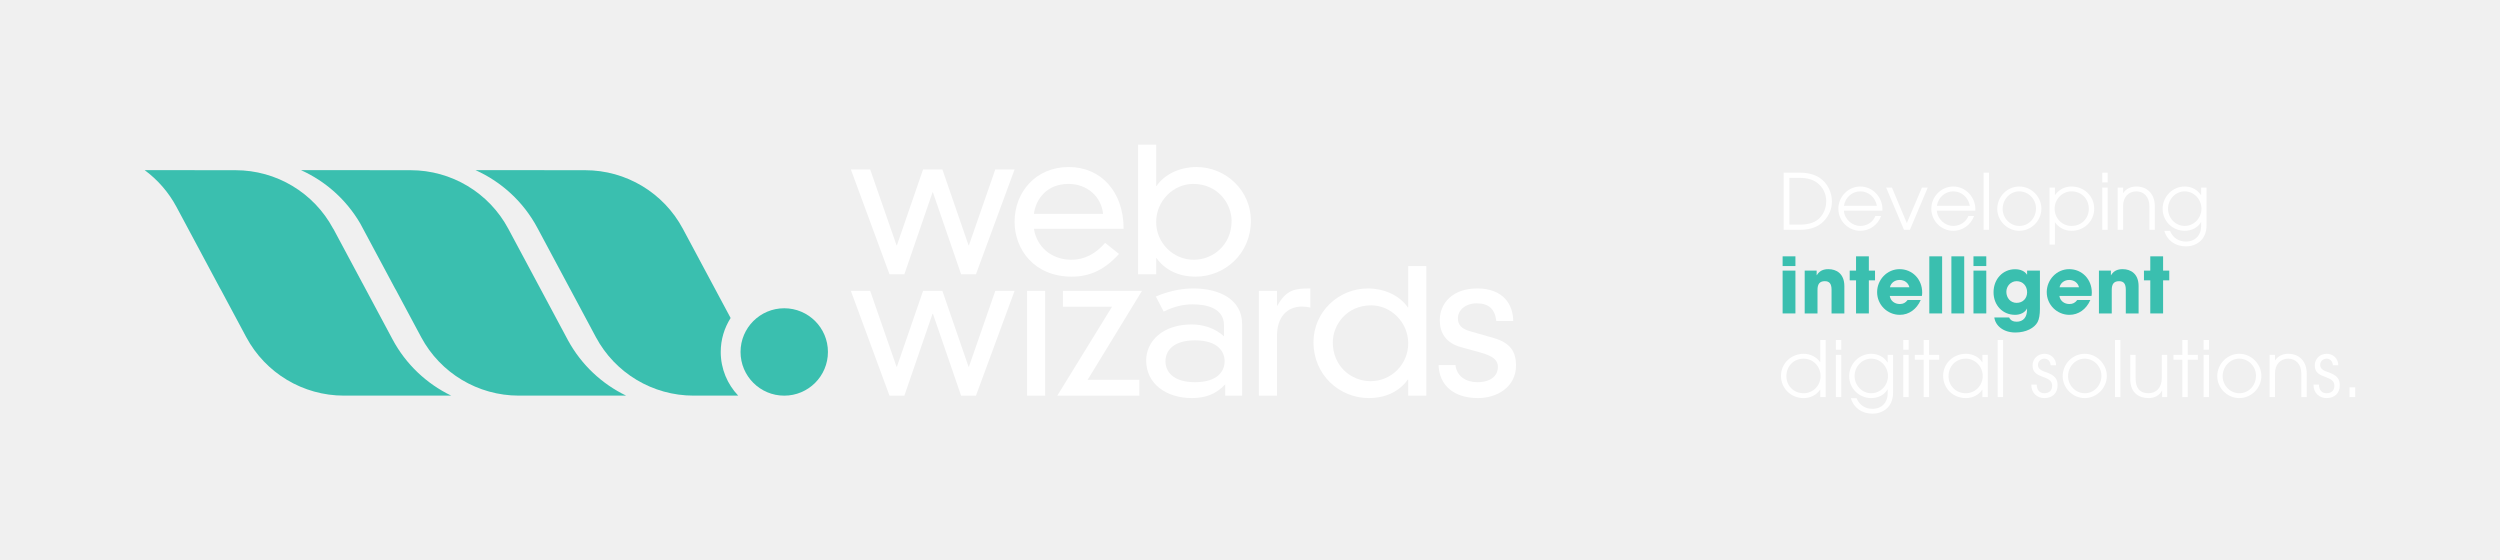
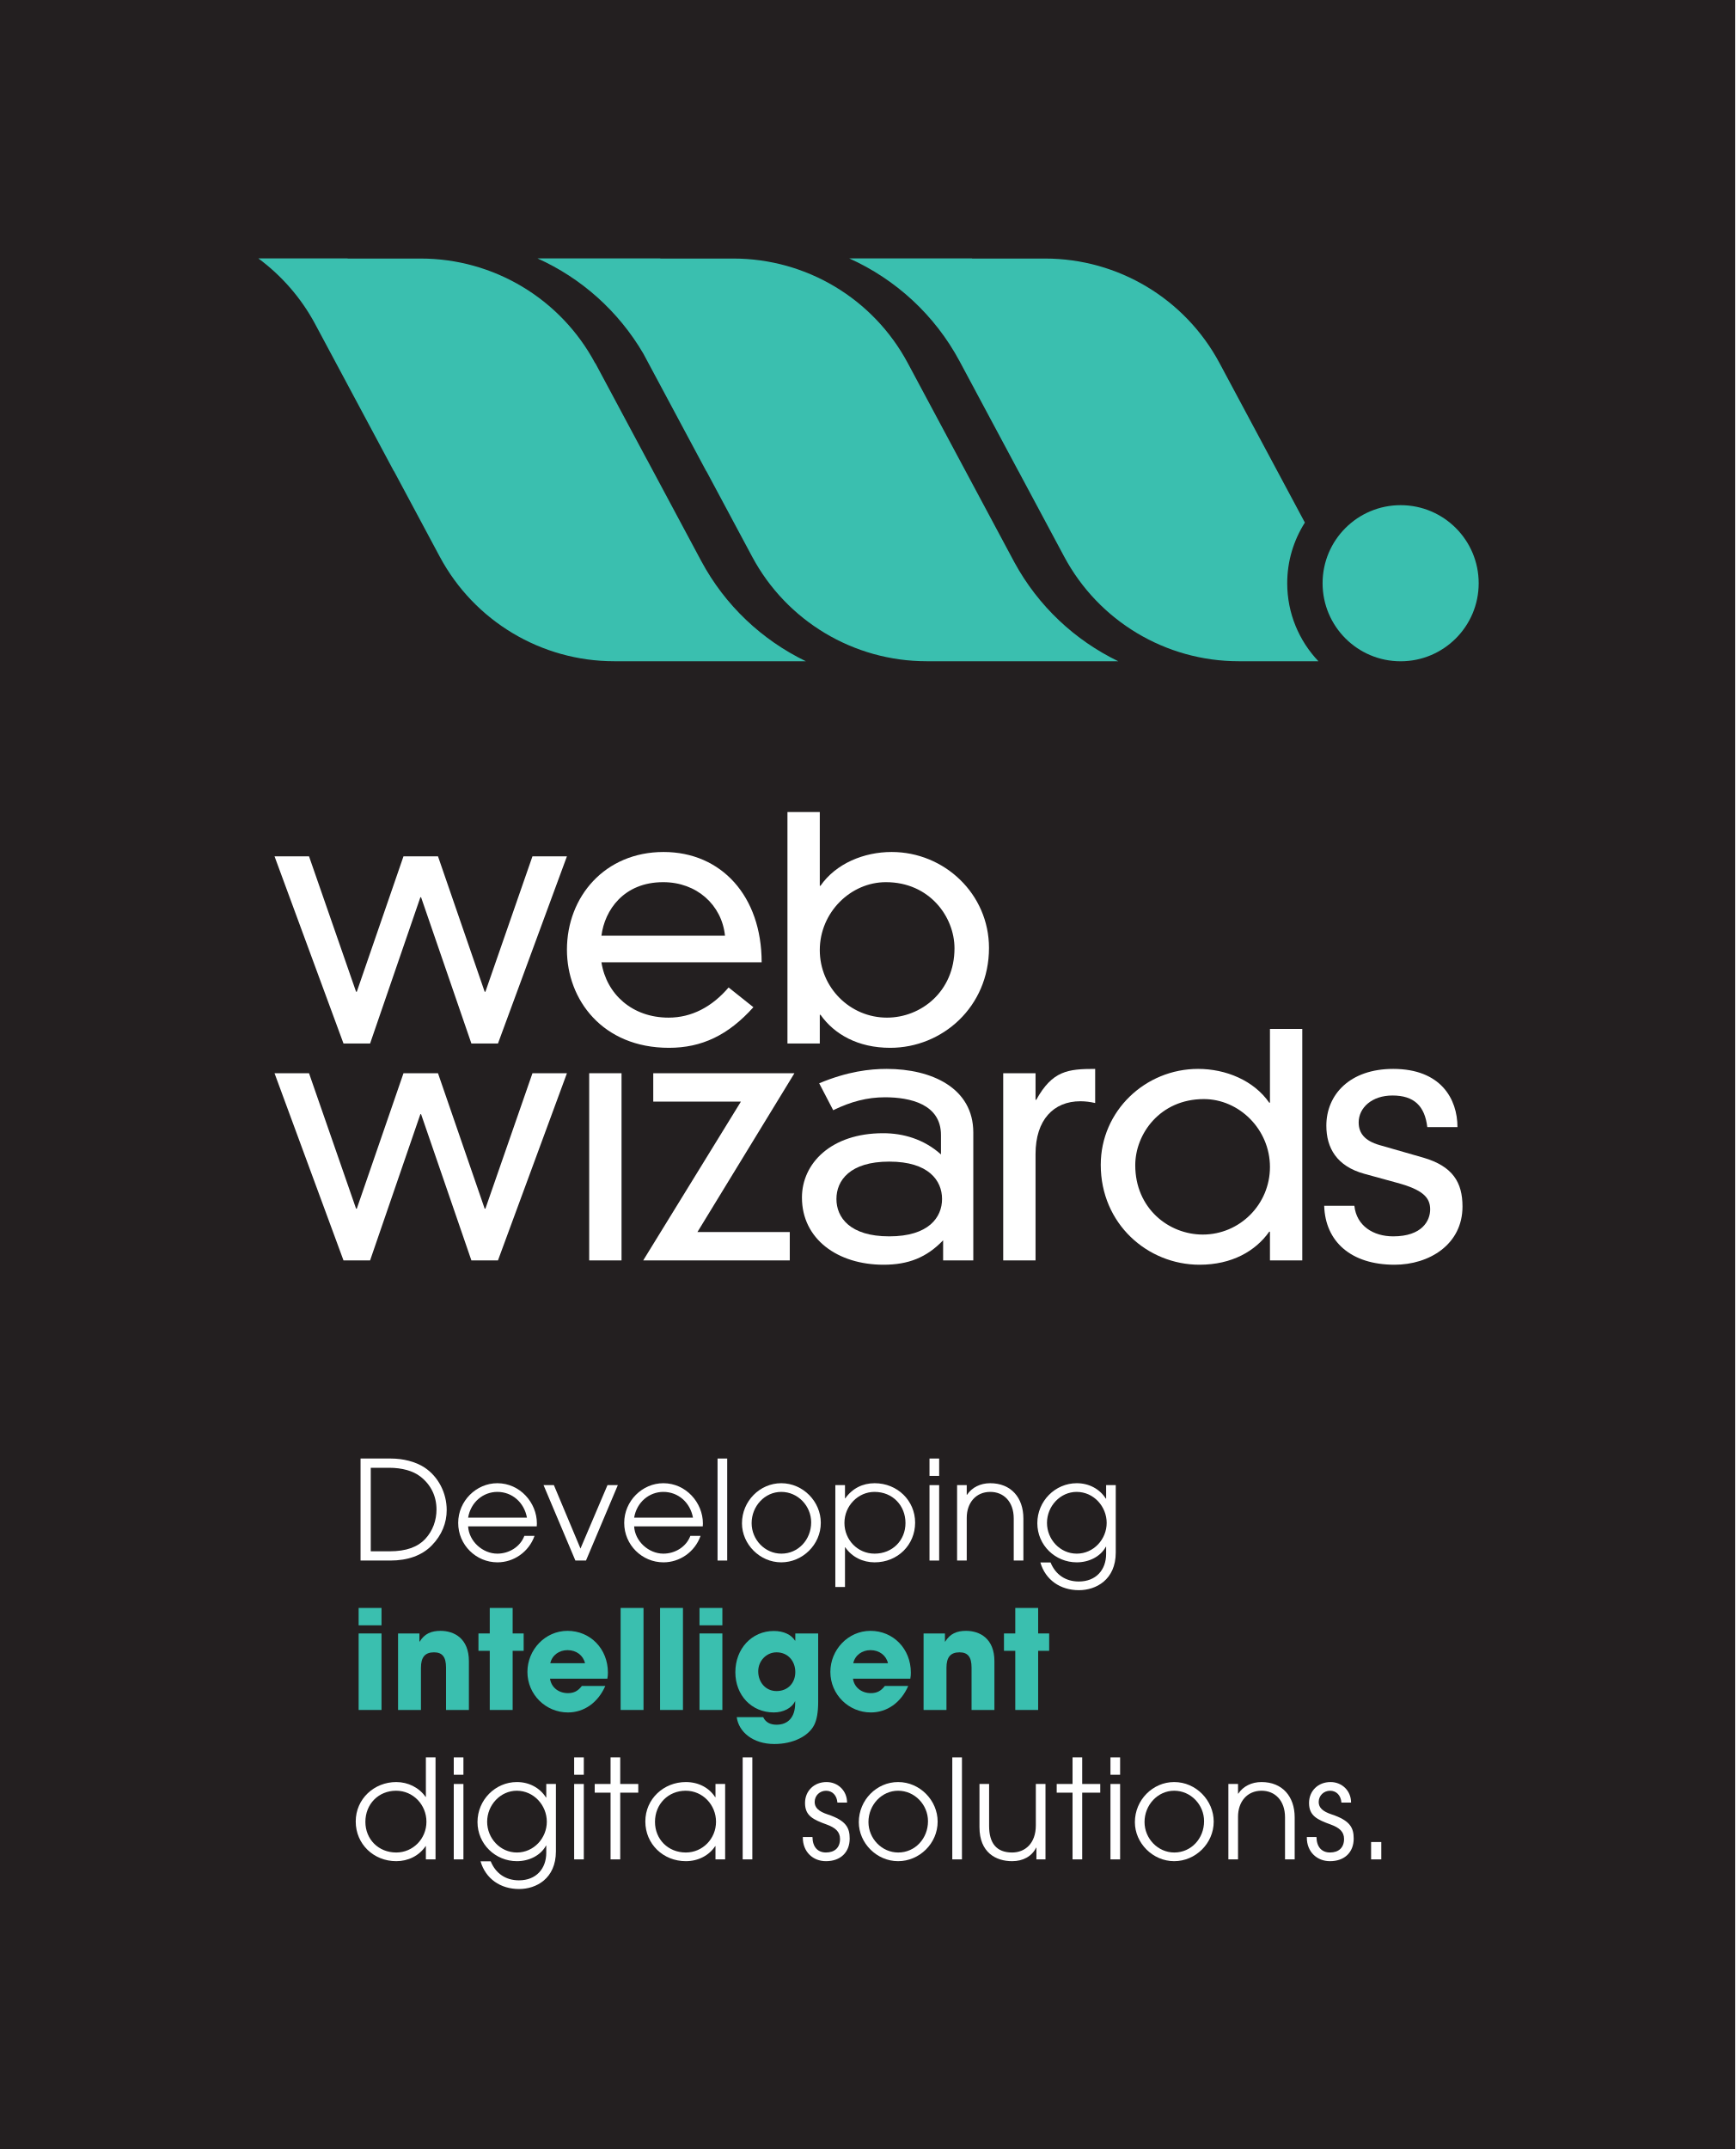
- <svg xmlns="http://www.w3.org/2000/svg" viewBox="0 0 1037 232" width="1037" height="232" role="img" aria-label="Web Wizards">
+ <svg xmlns="http://www.w3.org/2000/svg" viewBox="0 0 403 499" width="403" height="499" role="img" aria-label="Web Wizards">
+   <rect width="403" height="499" fill="#231F20" />
  <g id="icon">
-     <g transform="translate(-296.926 -170.406) scale(1.0)">
+     <g transform="translate(-296.926 -180.973) scale(1.0)">
      <path fill="#3ABFAF" fill-rule="nonzero" d="M 459.785 311.23 L 447.195 287.707 L 447.184 287.707 L 435.242 265.395 L 435.133 265.277 C 427.133 250.336 411.562 241.008 394.617 241.008 L 377.672 241.008 L 377.648 240.973 L 356.926 240.973 C 362.293 244.949 366.836 250.094 370.105 256.191 L 388.398 290.371 L 388.43 290.371 L 399.066 310.242 C 407.066 325.184 422.637 334.512 439.586 334.512 L 484.086 334.512 C 473.91 329.59 465.312 321.555 459.785 311.23 " />
      <path fill="#3ABFAF" fill-rule="nonzero" d="M 532.547 311.586 L 507.758 265.277 C 499.762 250.336 484.191 241.008 467.242 241.008 L 450.297 241.008 L 450.273 240.973 L 421.758 240.973 C 431.918 245.539 440.562 253.203 446.355 263.102 L 460.953 290.375 L 460.984 290.375 L 471.621 310.246 C 479.617 325.184 495.191 334.512 512.137 334.512 L 556.641 334.512 C 546.582 329.648 538.082 321.734 532.547 311.586 " />
      <path fill="#3ABFAF" fill-rule="nonzero" d="M 595.887 316.398 C 595.887 311.215 597.402 306.395 599.988 302.316 L 580.16 265.273 C 572.164 250.336 556.594 241.008 539.645 241.008 L 522.699 241.008 L 522.676 240.973 L 494.16 240.973 C 504.926 245.812 514.031 254.094 519.801 264.867 L 533.453 290.371 L 533.461 290.371 L 544.098 310.246 C 552.094 325.184 567.668 334.512 584.613 334.512 L 603.133 334.512 C 598.652 329.789 595.887 323.422 595.887 316.398 " />
      <path fill="#3ABFAF" fill-rule="nonzero" d="M 604.102 316.398 C 604.102 306.387 612.219 298.273 622.227 298.273 C 632.238 298.273 640.355 306.387 640.355 316.398 C 640.355 326.41 632.238 334.523 622.227 334.523 C 612.219 334.523 604.102 326.41 604.102 316.398 " />
    </g>
  </g>
  <g id="wordmark">
-     <g transform="translate(-296.926 -170.406) scale(1.0)">
+     <g transform="translate(-586.104 -41.855) scale(1.0)">
      <path fill="#FFFFFF" fill-rule="nonzero" d="M 709.77 240.691 L 717.777 240.691 L 701.758 284.16 L 695.586 284.16 L 683.902 250.199 L 683.738 250.199 L 672.059 284.16 L 665.883 284.16 L 649.863 240.691 L 657.875 240.691 L 668.805 272.145 L 668.969 272.145 L 679.816 240.691 L 687.828 240.691 L 698.672 272.145 L 698.84 272.145 Z M 709.77 240.691 " />
      <path fill="#FFFFFF" fill-rule="nonzero" d="M 754.488 259.129 C 753.742 251.953 747.898 246.695 740.137 246.695 C 730.961 246.695 726.539 253.203 725.789 259.129 Z M 761.082 275.73 C 755.242 282.238 749.066 285.16 741.473 285.16 C 726.039 285.16 717.777 273.98 717.777 262.383 C 717.777 250.035 726.621 239.688 740.223 239.688 C 753.656 239.688 763 249.953 763 265.305 L 725.789 265.305 C 726.957 272.73 732.965 278.152 741.391 278.152 C 746.73 278.152 751.484 275.648 755.324 271.145 Z M 761.082 275.73 " />
      <path fill="#FFFFFF" fill-rule="nonzero" d="M 791.855 246.695 C 783.68 246.695 776.504 253.707 776.504 262.469 C 776.504 271.145 783.512 278.152 792.105 278.152 C 800.031 278.152 807.789 272.062 807.789 262.051 C 807.789 254.793 802.035 246.695 791.855 246.695 M 768.992 230.406 L 776.504 230.406 L 776.504 247.531 L 776.668 247.531 C 780.254 242.359 786.762 239.688 793.191 239.688 C 805.453 239.688 815.801 249.453 815.801 261.969 C 815.801 275.652 804.953 285.16 792.855 285.16 C 785.348 285.16 779.84 281.992 776.668 277.484 L 776.504 277.484 L 776.504 284.16 L 768.992 284.16 Z M 768.992 230.406 " />
      <path fill="#FFFFFF" fill-rule="nonzero" d="M 709.77 291.059 L 717.777 291.059 L 701.758 334.523 L 695.586 334.523 L 683.902 300.566 L 683.738 300.566 L 672.059 334.523 L 665.883 334.523 L 649.863 291.059 L 657.875 291.059 L 668.805 322.512 L 668.969 322.512 L 679.816 291.059 L 687.828 291.059 L 698.672 322.512 L 698.84 322.512 Z M 709.77 291.059 " />
      <path fill="#FFFFFF" fill-rule="nonzero" d="M 722.945 291.059 L 730.457 291.059 L 730.457 334.523 L 722.945 334.523 Z M 722.945 291.059 " />
      <path fill="#FFFFFF" fill-rule="nonzero" d="M 758.184 297.648 L 737.824 297.648 L 737.824 291.059 L 770.613 291.059 L 748.086 327.934 L 769.531 327.934 L 769.531 334.527 L 735.488 334.527 Z M 758.184 297.648 " />
      <path fill="#FFFFFF" fill-rule="nonzero" d="M 792.633 311.582 C 783.457 311.582 780.367 316.004 780.367 320.258 C 780.367 324.512 783.457 328.938 792.633 328.938 C 801.812 328.938 804.898 324.512 804.898 320.258 C 804.898 316.004 801.812 311.582 792.633 311.582 M 804.648 305.406 C 804.648 298.23 797.473 296.645 791.633 296.645 C 787.543 296.645 783.703 297.648 779.617 299.648 L 776.363 293.395 C 782.957 290.641 788.129 290.055 792.047 290.055 C 802.48 290.055 812.156 294.477 812.156 304.824 L 812.156 334.527 L 805.148 334.527 L 805.148 329.852 C 801.312 333.859 797.055 335.527 791.301 335.527 C 780.699 335.527 772.359 329.605 772.359 319.926 C 772.359 312 779.117 304.988 791.215 304.988 C 795.805 304.988 800.645 306.324 804.648 309.914 Z M 804.648 305.406 " />
      <path fill="#FFFFFF" fill-rule="nonzero" d="M 819.102 291.059 L 826.613 291.059 L 826.613 297.23 L 826.777 297.23 C 830.531 290.473 834.121 290.055 840.461 290.055 L 840.461 297.98 C 839.375 297.73 838.207 297.566 837.039 297.566 C 830.785 297.566 826.613 301.902 826.613 309.828 L 826.613 334.523 L 819.102 334.523 Z M 819.102 291.059 " />
      <path fill="#FFFFFF" fill-rule="nonzero" d="M 865.703 297.062 C 855.523 297.062 849.77 305.156 849.77 312.418 C 849.77 322.43 857.527 328.52 865.453 328.52 C 874.047 328.52 881.055 321.512 881.055 312.832 C 881.055 304.074 873.879 297.062 865.703 297.062 M 881.055 280.773 L 888.562 280.773 L 888.562 334.527 L 881.055 334.527 L 881.055 327.852 L 880.887 327.852 C 877.719 332.355 872.211 335.527 864.703 335.527 C 852.605 335.527 841.758 326.016 841.758 312.332 C 841.758 299.816 852.105 290.055 864.367 290.055 C 870.793 290.055 877.301 292.727 880.887 297.898 L 881.055 297.898 Z M 881.055 280.773 " />
      <path fill="#FFFFFF" fill-rule="nonzero" d="M 900.66 321.844 C 901.16 326.516 905.082 328.938 909.672 328.938 C 916.43 328.938 918.266 325.266 918.266 322.676 C 918.266 319.84 916.43 318.09 910.586 316.504 L 902.996 314.418 C 896.57 312.664 894.152 308.41 894.152 303.238 C 894.152 296.062 899.574 290.055 909.672 290.055 C 920.766 290.055 924.605 297.062 924.605 303.57 L 917.598 303.57 C 917.012 298.648 914.508 296.23 909.504 296.23 C 904.746 296.23 901.66 299.066 901.66 302.484 C 901.66 304.906 902.996 306.742 906.5 307.742 L 916.68 310.664 C 923.52 312.664 925.773 316.422 925.773 322.008 C 925.773 330.852 918.012 335.527 910.004 335.527 C 899.824 335.527 893.902 330.105 893.652 321.844 Z M 900.66 321.844 " />
    </g>
  </g>
  <g id="tagline">
-     <g transform="translate(-296.926 -170.406) scale(1.0)">
+     <g transform="translate(-953.061 96.633) scale(1.0)">
      <path fill="#FFFFFF" fill-rule="nonzero" d="M 1043.523 263.582 C 1047.461 263.582 1050.086 262.559 1051.812 260.73 C 1053.605 258.812 1054.438 256.348 1054.438 253.883 C 1054.438 250.809 1053.16 248.121 1050.664 246.199 C 1048.996 244.918 1046.469 244.184 1043.426 244.184 L 1039.172 244.184 L 1039.172 263.582 Z M 1036.801 265.727 L 1036.801 242.039 L 1043.812 242.039 C 1046.66 242.039 1049.543 242.742 1051.652 244.121 C 1054.852 246.234 1056.809 250.008 1056.809 254.012 C 1056.809 256.957 1055.688 259.805 1053.383 262.176 C 1051.078 264.574 1047.719 265.727 1043.715 265.727 Z M 1036.801 265.727 " />
      <path fill="#FFFFFF" fill-rule="nonzero" d="M 1075.449 255.773 C 1074.809 252.25 1072.023 249.785 1068.566 249.785 C 1065.301 249.785 1062.387 252.156 1061.781 255.773 Z M 1061.781 257.789 C 1061.973 261.277 1065.176 264.125 1068.566 264.125 C 1071.285 264.125 1073.879 262.559 1074.844 259.996 L 1077.211 259.996 C 1075.867 263.773 1072.344 266.145 1068.598 266.145 C 1063.637 266.145 1059.477 262.109 1059.477 256.988 C 1059.477 251.898 1063.672 247.77 1068.566 247.77 C 1073.816 247.77 1077.754 252.281 1077.754 257.113 C 1077.754 257.34 1077.723 257.562 1077.723 257.789 Z M 1061.781 257.789 " />
      <path fill="#FFFFFF" fill-rule="nonzero" d="M 1086.695 265.727 L 1079.301 248.215 L 1081.703 248.215 L 1087.879 262.941 L 1094.152 248.215 L 1096.555 248.215 L 1089.16 265.727 Z M 1086.695 265.727 " />
      <path fill="#FFFFFF" fill-rule="nonzero" d="M 1114.008 255.773 C 1113.367 252.25 1110.582 249.785 1107.125 249.785 C 1103.859 249.785 1100.945 252.156 1100.34 255.773 Z M 1100.34 257.789 C 1100.531 261.277 1103.734 264.125 1107.125 264.125 C 1109.848 264.125 1112.438 262.559 1113.402 259.996 L 1115.77 259.996 C 1114.426 263.773 1110.902 266.145 1107.156 266.145 C 1102.195 266.145 1098.035 262.109 1098.035 256.988 C 1098.035 251.898 1102.23 247.77 1107.125 247.77 C 1112.375 247.77 1116.312 252.281 1116.312 257.113 C 1116.312 257.34 1116.281 257.562 1116.281 257.789 Z M 1100.34 257.789 " />
      <path fill="#FFFFFF" fill-rule="nonzero" d="M 1119.715 242.039 L 1121.957 242.039 L 1121.957 265.727 L 1119.715 265.727 Z M 1119.715 242.039 " />
      <path fill="#FFFFFF" fill-rule="nonzero" d="M 1141.457 256.859 C 1141.457 253.051 1138.383 249.785 1134.508 249.785 C 1130.699 249.785 1127.629 253.082 1127.629 257.051 C 1127.629 260.895 1130.734 264.125 1134.539 264.125 C 1138.477 264.125 1141.457 260.859 1141.457 256.859 M 1125.387 257.082 C 1125.387 251.93 1129.547 247.77 1134.508 247.77 C 1139.598 247.77 1143.695 252.059 1143.695 256.957 C 1143.695 262.047 1139.438 266.145 1134.508 266.145 C 1129.547 266.145 1125.387 261.949 1125.387 257.082 " />
      <path fill="#FFFFFF" fill-rule="nonzero" d="M 1156.16 249.785 C 1152.383 249.785 1149.184 252.988 1149.184 256.988 C 1149.184 260.895 1152.223 264.125 1156.191 264.125 C 1160.355 264.125 1163.363 261.02 1163.363 257.02 C 1163.363 252.988 1160.418 249.785 1156.16 249.785 M 1147.07 271.871 L 1147.07 248.215 L 1149.312 248.215 L 1149.312 251.289 L 1149.375 251.289 C 1151.008 248.984 1153.41 247.77 1156.191 247.77 C 1161.508 247.77 1165.602 251.836 1165.602 256.926 C 1165.602 262.078 1161.566 266.145 1156.191 266.145 C 1153.469 266.145 1150.941 264.926 1149.375 262.652 L 1149.312 262.652 L 1149.312 271.871 Z M 1147.07 271.871 " />
      <path fill="#FFFFFF" fill-rule="nonzero" d="M 1168.941 248.215 L 1171.184 248.215 L 1171.184 265.727 L 1168.941 265.727 Z M 1168.941 242.039 L 1171.184 242.039 L 1171.184 246.07 L 1168.941 246.07 Z M 1168.941 242.039 " />
      <path fill="#FFFFFF" fill-rule="nonzero" d="M 1188.504 265.727 L 1188.504 255.961 C 1188.504 252.027 1186.137 249.785 1183.062 249.785 C 1179.668 249.785 1177.59 252.379 1177.59 255.805 L 1177.59 265.727 L 1175.348 265.727 L 1175.348 248.215 L 1177.59 248.215 L 1177.59 250.457 L 1177.656 250.457 C 1178.773 248.762 1180.758 247.77 1183.031 247.77 C 1187.863 247.77 1190.746 251.098 1190.746 255.961 L 1190.746 265.727 Z M 1188.504 265.727 " />
      <path fill="#FFFFFF" fill-rule="nonzero" d="M 1210.09 256.988 C 1210.09 253.18 1207.078 249.785 1203.113 249.785 C 1199.332 249.785 1196.227 253.082 1196.227 256.988 C 1196.227 260.797 1199.238 264.125 1203.145 264.125 C 1207.078 264.125 1210.09 260.766 1210.09 256.988 M 1209.961 262.527 L 1209.895 262.527 C 1208.648 264.828 1205.961 266.145 1203.145 266.145 C 1198.148 266.145 1193.984 262.172 1193.984 257.051 C 1193.984 251.93 1198.117 247.77 1203.145 247.77 C 1205.961 247.77 1208.457 249.082 1209.895 251.355 L 1209.961 251.355 L 1209.961 248.215 L 1212.199 248.215 L 1212.199 263.871 C 1212.199 270.207 1207.594 272.609 1203.652 272.609 C 1199.332 272.609 1195.875 270.242 1194.691 266.176 L 1197.059 266.176 C 1198.215 269.023 1200.582 270.594 1203.621 270.594 C 1207.594 270.594 1209.961 267.902 1209.961 264.191 Z M 1209.961 262.527 " />
      <path fill="#3ABFAF" fill-rule="nonzero" d="M 1036.355 282.656 L 1041.668 282.656 L 1041.668 300.422 L 1036.355 300.422 Z M 1036.355 276.734 L 1041.668 276.734 L 1041.668 280.766 L 1036.355 280.766 Z M 1036.355 276.734 " />
      <path fill="#3ABFAF" fill-rule="nonzero" d="M 1056.652 300.422 L 1056.652 290.562 C 1056.652 288.16 1055.816 287.039 1053.867 287.039 C 1051.723 287.039 1050.828 288.227 1050.828 290.629 L 1050.828 300.422 L 1045.512 300.422 L 1045.512 282.656 L 1050.473 282.656 L 1050.473 284.547 L 1050.539 284.547 C 1051.656 282.719 1053.227 282.051 1055.371 282.051 C 1058.574 282.051 1061.965 283.84 1061.965 289.09 L 1061.965 300.422 Z M 1056.652 300.422 " />
      <path fill="#3ABFAF" fill-rule="nonzero" d="M 1066.809 300.422 L 1066.809 286.691 L 1064.184 286.691 L 1064.184 282.656 L 1066.809 282.656 L 1066.809 276.734 L 1072.125 276.734 L 1072.125 282.656 L 1074.684 282.656 L 1074.684 286.691 L 1072.125 286.691 L 1072.125 300.422 Z M 1066.809 300.422 " />
      <path fill="#3ABFAF" fill-rule="nonzero" d="M 1088.934 289.57 C 1088.516 287.746 1086.918 286.531 1084.867 286.531 C 1082.949 286.531 1081.285 287.684 1080.867 289.57 Z M 1080.805 293.156 C 1081.09 295.172 1082.789 296.516 1084.965 296.516 C 1086.406 296.516 1087.336 295.973 1088.199 294.852 L 1093.641 294.852 C 1091.941 298.727 1088.711 301 1084.965 301 C 1079.844 301 1075.555 296.871 1075.555 291.586 C 1075.555 286.465 1079.652 282.051 1084.867 282.051 C 1090.184 282.051 1094.25 286.242 1094.25 291.746 C 1094.25 292.258 1094.215 292.676 1094.121 293.156 Z M 1080.805 293.156 " />
      <path fill="#3ABFAF" fill-rule="nonzero" d="M 1097.203 276.734 L 1102.52 276.734 L 1102.52 300.422 L 1097.203 300.422 Z M 1097.203 276.734 " />
      <path fill="#3ABFAF" fill-rule="nonzero" d="M 1106.363 276.734 L 1111.68 276.734 L 1111.68 300.422 L 1106.363 300.422 Z M 1106.363 276.734 " />
      <path fill="#3ABFAF" fill-rule="nonzero" d="M 1115.523 282.656 L 1120.836 282.656 L 1120.836 300.422 L 1115.523 300.422 Z M 1115.523 276.734 L 1120.836 276.734 L 1120.836 280.766 L 1115.523 280.766 Z M 1115.523 276.734 " />
      <path fill="#3ABFAF" fill-rule="nonzero" d="M 1137.773 291.621 C 1137.773 289.027 1136.012 287.039 1133.418 287.039 C 1131.051 287.039 1129.16 289.027 1129.16 291.457 C 1129.16 293.957 1130.859 296.035 1133.418 296.035 C 1136.012 296.035 1137.773 294.18 1137.773 291.621 M 1137.742 298.344 C 1136.941 300.039 1134.953 300.996 1132.777 300.996 C 1127.594 300.996 1123.848 296.996 1123.848 291.652 C 1123.848 286.211 1127.656 282.082 1132.777 282.082 C 1135.082 282.082 1136.844 282.945 1137.707 284.324 L 1137.773 284.324 L 1137.773 282.656 L 1143.086 282.656 L 1143.086 298.531 C 1143.086 300.934 1142.766 302.762 1142.125 303.977 C 1140.844 306.441 1137.355 308.328 1132.906 308.328 C 1127.883 308.328 1124.617 305.48 1124.168 302.09 L 1130.312 302.09 C 1130.922 303.398 1132.105 303.848 1133.418 303.848 C 1136.105 303.848 1137.742 302.09 1137.742 298.852 Z M 1137.742 298.344 " />
      <path fill="#3ABFAF" fill-rule="nonzero" d="M 1159.297 289.57 C 1158.879 287.746 1157.277 286.531 1155.23 286.531 C 1153.309 286.531 1151.645 287.684 1151.23 289.57 Z M 1151.168 293.156 C 1151.453 295.172 1153.148 296.516 1155.324 296.516 C 1156.77 296.516 1157.695 295.973 1158.562 294.852 L 1164 294.852 C 1162.305 298.727 1159.07 301 1155.324 301 C 1150.207 301 1145.914 296.871 1145.914 291.586 C 1145.914 286.465 1150.012 282.051 1155.23 282.051 C 1160.543 282.051 1164.609 286.242 1164.609 291.746 C 1164.609 292.258 1164.578 292.676 1164.484 293.156 Z M 1151.168 293.156 " />
      <path fill="#3ABFAF" fill-rule="nonzero" d="M 1178.707 300.422 L 1178.707 290.562 C 1178.707 288.16 1177.871 287.039 1175.918 287.039 C 1173.773 287.039 1172.879 288.227 1172.879 290.629 L 1172.879 300.422 L 1167.566 300.422 L 1167.566 282.656 L 1172.527 282.656 L 1172.527 284.547 L 1172.59 284.547 C 1173.711 282.719 1175.281 282.051 1177.426 282.051 C 1180.625 282.051 1184.016 283.84 1184.016 289.09 L 1184.016 300.422 Z M 1178.707 300.422 " />
      <path fill="#3ABFAF" fill-rule="nonzero" d="M 1188.863 300.422 L 1188.863 286.691 L 1186.238 286.691 L 1186.238 282.656 L 1188.863 282.656 L 1188.863 276.734 L 1194.176 276.734 L 1194.176 282.656 L 1196.734 282.656 L 1196.734 286.691 L 1194.176 286.691 L 1194.176 300.422 Z M 1188.863 300.422 " />
      <path fill="#FFFFFF" fill-rule="nonzero" d="M 1052.102 326.379 C 1052.102 322.477 1049.062 319.176 1045.059 319.176 C 1040.961 319.176 1037.922 322.281 1037.922 326.41 C 1037.922 330.414 1040.93 333.52 1045.094 333.52 C 1048.965 333.52 1052.102 330.348 1052.102 326.379 M 1051.973 335.117 L 1051.973 332.043 L 1051.91 332.043 C 1050.375 334.316 1047.812 335.535 1045.094 335.535 C 1039.844 335.535 1035.68 331.566 1035.68 326.316 C 1035.68 321.066 1039.973 317.16 1045.094 317.16 C 1047.812 317.16 1050.402 318.441 1051.91 320.617 L 1051.973 320.617 L 1051.973 311.43 L 1054.215 311.43 L 1054.215 335.117 Z M 1051.973 335.117 " />
      <path fill="#FFFFFF" fill-rule="nonzero" d="M 1058.449 317.609 L 1060.691 317.609 L 1060.691 335.117 L 1058.449 335.117 Z M 1058.449 311.434 L 1060.691 311.434 L 1060.691 315.465 L 1058.449 315.465 Z M 1058.449 311.434 " />
      <path fill="#FFFFFF" fill-rule="nonzero" d="M 1080.062 326.379 C 1080.062 322.57 1077.051 319.176 1073.086 319.176 C 1069.305 319.176 1066.203 322.477 1066.203 326.379 C 1066.203 330.191 1069.211 333.52 1073.117 333.52 C 1077.051 333.52 1080.062 330.156 1080.062 326.379 M 1079.934 331.918 L 1079.871 331.918 C 1078.621 334.223 1075.934 335.535 1073.117 335.535 C 1068.121 335.535 1063.961 331.566 1063.961 326.445 C 1063.961 321.32 1068.094 317.16 1073.117 317.16 C 1075.934 317.16 1078.43 318.473 1079.871 320.746 L 1079.934 320.746 L 1079.934 317.609 L 1082.172 317.609 L 1082.172 333.262 C 1082.172 339.598 1077.566 342 1073.629 342 C 1069.305 342 1065.852 339.633 1064.668 335.566 L 1067.031 335.566 C 1068.188 338.414 1070.555 339.984 1073.594 339.984 C 1077.566 339.984 1079.934 337.293 1079.934 333.582 Z M 1079.934 331.918 " />
      <path fill="#FFFFFF" fill-rule="nonzero" d="M 1086.41 317.609 L 1088.652 317.609 L 1088.652 335.117 L 1086.41 335.117 Z M 1086.41 311.434 L 1088.652 311.434 L 1088.652 315.465 L 1086.41 315.465 Z M 1086.41 311.434 " />
      <path fill="#FFFFFF" fill-rule="nonzero" d="M 1094.867 335.117 L 1094.867 319.625 L 1091.188 319.625 L 1091.188 317.609 L 1094.867 317.609 L 1094.867 311.43 L 1097.109 311.43 L 1097.109 317.609 L 1101.301 317.609 L 1101.301 319.625 L 1097.109 319.625 L 1097.109 335.117 Z M 1094.867 335.117 " />
      <path fill="#FFFFFF" fill-rule="nonzero" d="M 1119.359 326.379 C 1119.359 322.477 1116.289 319.176 1112.316 319.176 C 1108.285 319.176 1105.184 322.25 1105.184 326.41 C 1105.184 330.445 1108.223 333.52 1112.352 333.52 C 1116.258 333.52 1119.359 330.316 1119.359 326.379 M 1119.234 335.117 L 1119.234 332.043 L 1119.168 332.043 C 1117.73 334.223 1115.203 335.535 1112.352 335.535 C 1107.102 335.535 1102.941 331.566 1102.941 326.316 C 1102.941 321.066 1107.23 317.16 1112.352 317.16 C 1115.266 317.16 1117.762 318.473 1119.168 320.68 L 1119.234 320.68 L 1119.234 317.609 L 1121.477 317.609 L 1121.477 335.117 Z M 1119.234 335.117 " />
      <path fill="#FFFFFF" fill-rule="nonzero" d="M 1125.551 311.434 L 1127.793 311.434 L 1127.793 335.117 L 1125.551 335.117 Z M 1125.551 311.434 " />
      <path fill="#FFFFFF" fill-rule="nonzero" d="M 1147.551 321.93 C 1147.422 320.234 1146.367 319.18 1144.926 319.18 C 1143.453 319.18 1142.27 320.297 1142.27 321.801 C 1142.27 323.082 1143.168 323.98 1145.312 324.684 C 1149.57 326.094 1150.402 327.789 1150.402 330.285 C 1150.402 333.488 1148.258 335.535 1144.895 335.535 C 1141.887 335.535 1139.52 333.391 1139.52 330.062 L 1139.52 329.93 L 1141.758 329.93 C 1141.793 332.27 1143.004 333.516 1144.895 333.516 C 1146.914 333.516 1148.16 332.398 1148.16 330.379 C 1148.16 328.684 1147.07 327.754 1145.055 327.02 C 1141.98 325.898 1140.031 325.035 1140.031 322.027 C 1140.031 319.207 1142.145 317.16 1145.023 317.16 C 1147.648 317.16 1149.793 319.145 1149.793 321.93 Z M 1147.551 321.93 " />
      <path fill="#FFFFFF" fill-rule="nonzero" d="M 1168.59 326.25 C 1168.59 322.441 1165.516 319.176 1161.645 319.176 C 1157.836 319.176 1154.762 322.473 1154.762 326.445 C 1154.762 330.285 1157.867 333.52 1161.676 333.52 C 1165.613 333.52 1168.59 330.254 1168.59 326.25 M 1152.523 326.477 C 1152.523 321.324 1156.684 317.16 1161.645 317.16 C 1166.734 317.16 1170.832 321.449 1170.832 326.348 C 1170.832 331.438 1166.574 335.535 1161.645 335.535 C 1156.684 335.535 1152.523 331.34 1152.523 326.477 " />
      <path fill="#FFFFFF" fill-rule="nonzero" d="M 1174.234 311.434 L 1176.477 311.434 L 1176.477 335.117 L 1174.234 335.117 Z M 1174.234 311.434 " />
      <path fill="#FFFFFF" fill-rule="nonzero" d="M 1193.77 335.117 L 1193.77 332.398 L 1193.703 332.398 C 1192.711 334.414 1190.66 335.535 1188.133 335.535 C 1184.387 335.535 1180.547 333.551 1180.547 327.629 L 1180.547 317.609 L 1182.785 317.609 L 1182.785 327.371 C 1182.785 331.34 1184.484 333.52 1188.133 333.52 C 1191.145 333.52 1193.637 331.402 1193.637 327.215 L 1193.637 317.609 L 1195.879 317.609 L 1195.879 335.117 Z M 1193.77 335.117 " />
      <path fill="#FFFFFF" fill-rule="nonzero" d="M 1202.164 335.117 L 1202.164 319.625 L 1198.484 319.625 L 1198.484 317.609 L 1202.164 317.609 L 1202.164 311.43 L 1204.406 311.43 L 1204.406 317.609 L 1208.598 317.609 L 1208.598 319.625 L 1204.406 319.625 L 1204.406 335.117 Z M 1202.164 335.117 " />
      <path fill="#FFFFFF" fill-rule="nonzero" d="M 1210.969 317.609 L 1213.211 317.609 L 1213.211 335.117 L 1210.969 335.117 Z M 1210.969 311.434 L 1213.211 311.434 L 1213.211 315.465 L 1210.969 315.465 Z M 1210.969 311.434 " />
      <path fill="#FFFFFF" fill-rule="nonzero" d="M 1232.711 326.25 C 1232.711 322.441 1229.637 319.176 1225.766 319.176 C 1221.953 319.176 1218.883 322.473 1218.883 326.445 C 1218.883 330.285 1221.988 333.52 1225.793 333.52 C 1229.734 333.52 1232.711 330.254 1232.711 326.25 M 1216.641 326.477 C 1216.641 321.324 1220.801 317.16 1225.766 317.16 C 1230.855 317.16 1234.949 321.449 1234.949 326.348 C 1234.949 331.438 1230.691 335.535 1225.766 335.535 C 1220.801 335.535 1216.641 331.34 1216.641 326.477 " />
      <path fill="#FFFFFF" fill-rule="nonzero" d="M 1251.512 335.117 L 1251.512 325.355 C 1251.512 321.418 1249.145 319.176 1246.07 319.176 C 1242.676 319.176 1240.598 321.77 1240.598 325.195 L 1240.598 335.117 L 1238.355 335.117 L 1238.355 317.609 L 1240.598 317.609 L 1240.598 319.848 L 1240.66 319.848 C 1241.777 318.152 1243.766 317.16 1246.039 317.16 C 1250.871 317.16 1253.754 320.488 1253.754 325.355 L 1253.754 335.117 Z M 1251.512 335.117 " />
      <path fill="#FFFFFF" fill-rule="nonzero" d="M 1264.609 321.93 C 1264.484 320.234 1263.43 319.18 1261.988 319.18 C 1260.516 319.18 1259.332 320.297 1259.332 321.801 C 1259.332 323.082 1260.227 323.98 1262.371 324.684 C 1266.629 326.094 1267.461 327.789 1267.461 330.285 C 1267.461 333.488 1265.316 335.535 1261.957 335.535 C 1258.949 335.535 1256.578 333.391 1256.578 330.062 L 1256.578 329.93 L 1258.816 329.93 C 1258.852 332.27 1260.066 333.516 1261.957 333.516 C 1263.973 333.516 1265.223 332.398 1265.223 330.379 C 1265.223 328.684 1264.133 327.754 1262.113 327.02 C 1259.043 325.898 1257.09 325.035 1257.09 322.027 C 1257.09 319.207 1259.203 317.16 1262.082 317.16 C 1264.707 317.16 1266.852 319.145 1266.852 321.93 Z M 1264.609 321.93 " />
      <path fill="#FFFFFF" fill-rule="nonzero" d="M 1271.504 331.086 L 1273.871 331.086 L 1273.871 335.117 L 1271.504 335.117 Z M 1271.504 331.086 " />
    </g>
  </g>
</svg>
